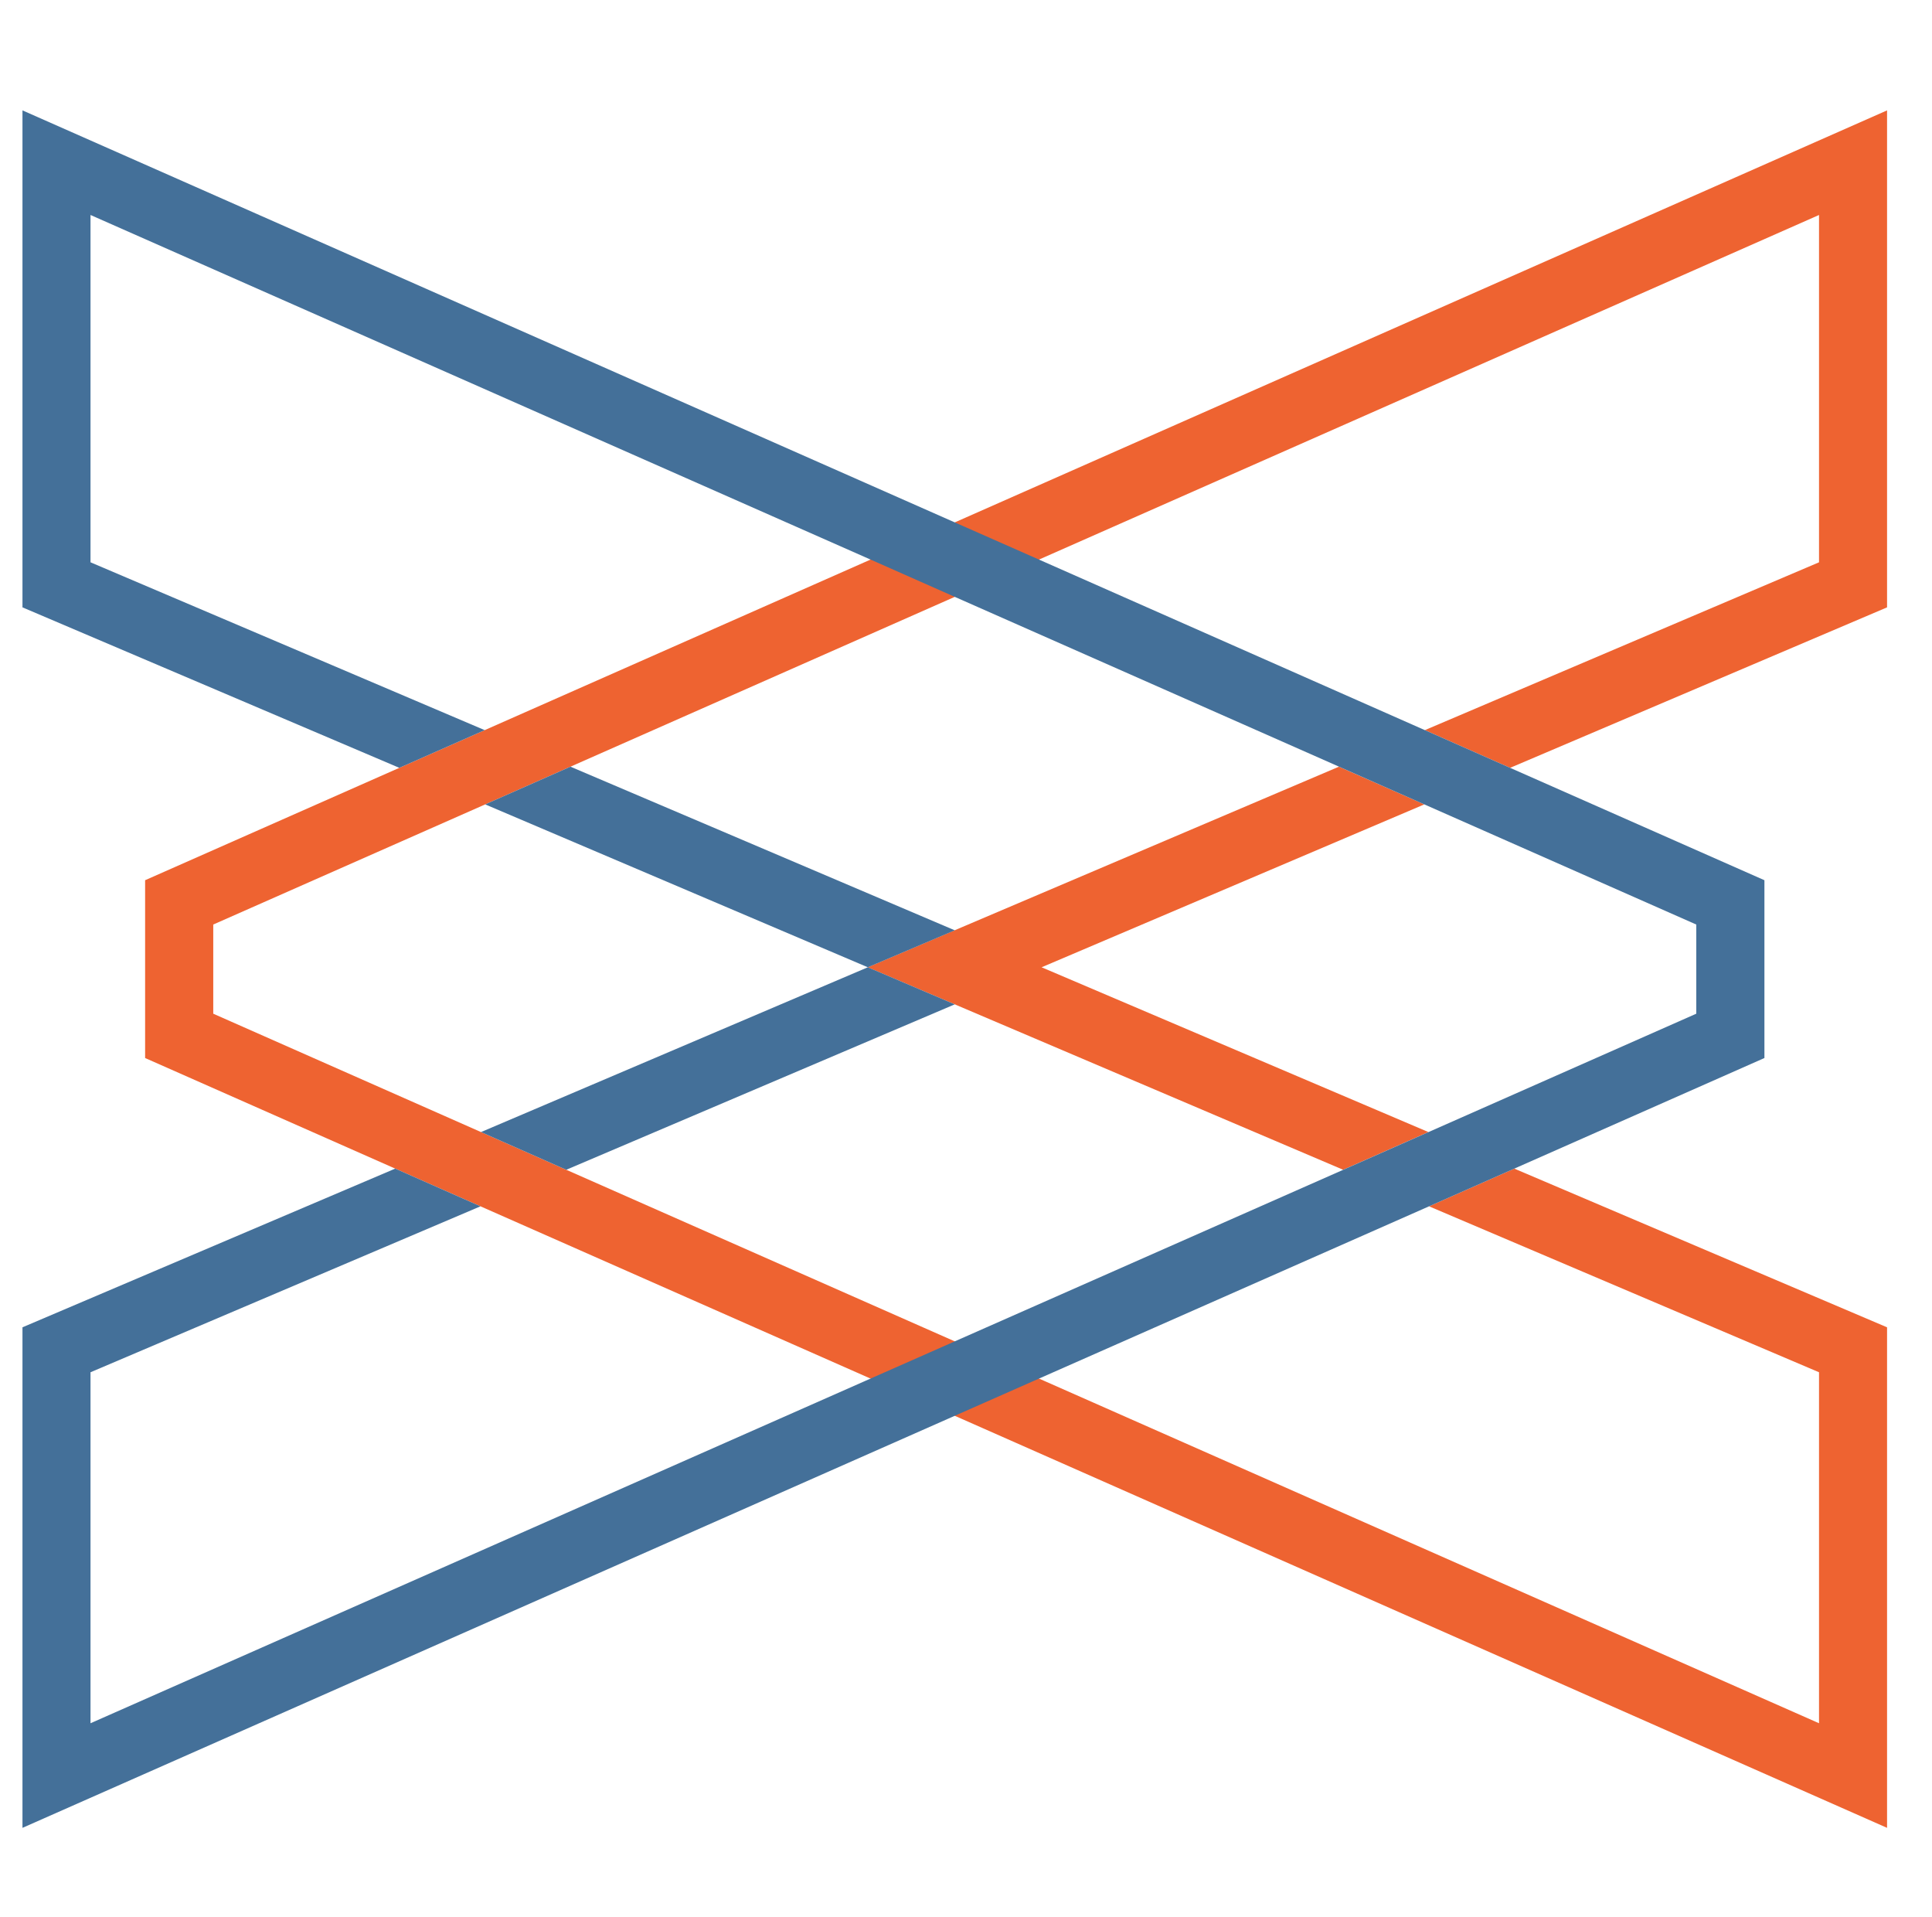
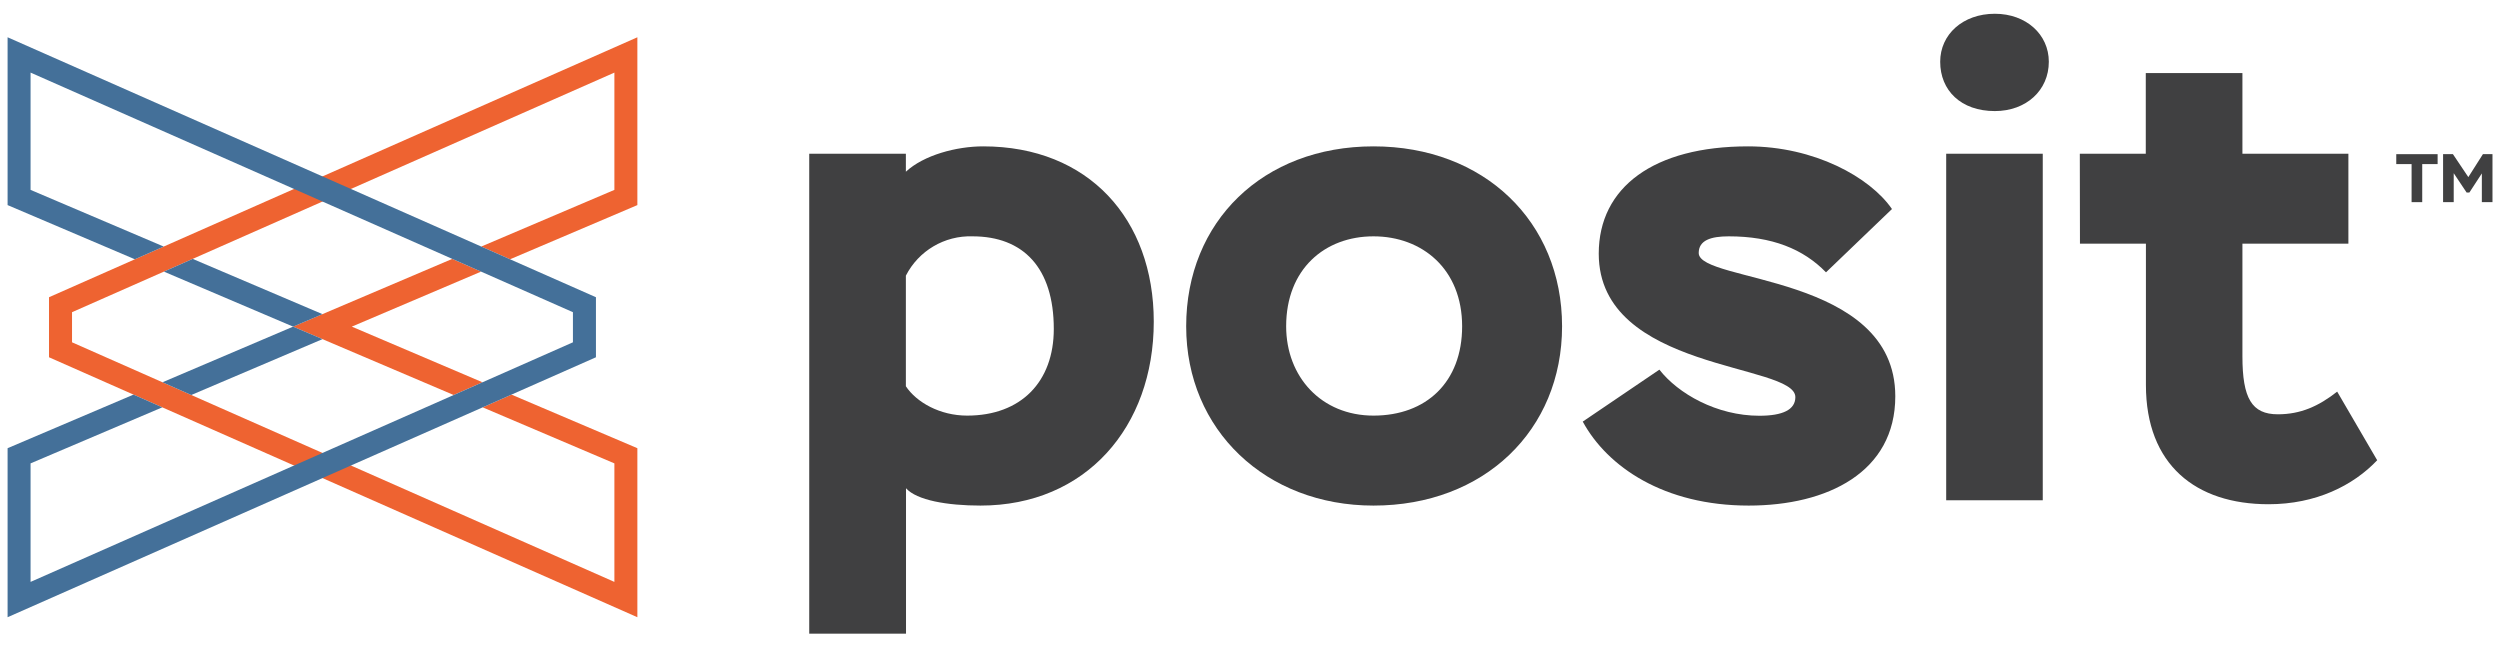
- <svg xmlns="http://www.w3.org/2000/svg" width="184px" height="182.5px" viewBox="0 0 184 182.5">
+ <svg xmlns="http://www.w3.org/2000/svg" viewBox="0 0 704.93 182.52">
  <defs>
    <style>.cls-1{fill:#404041;}.cls-2{fill:#ee6331;}.cls-3{fill:#447099;}</style>
  </defs>
  <g id="full-rgb">
    <path id="fullLogo" class="cls-1" d="M228.18,43.34h27.25v5.08c5.07-4.7,14.28-7.15,21.79-7.15,29.7,0,48.11,20.49,48.11,49.43,0,29.69-19.17,51.86-48.86,51.86-9.39,0-18-1.5-21-4.89v41H228.18Zm27.25,34.39v31.19c3,4.51,9.58,8.27,17.28,8.27,15.23,0,24.43-9.58,24.43-24.43,0-17.29-8.64-26.12-22.92-26.12A20.36,20.36,0,0,0,255.43,77.73Z" />
    <path id="fullLogo-2" data-name="fullLogo" class="cls-1" d="M387.28,41.27c31.19,0,53.18,21.24,53.18,50.74,0,29.31-22,50.55-53.18,50.55-30.26,0-52.81-21.24-52.81-50.55C334.47,62.51,356.09,41.27,387.28,41.27Zm0,75.92c14.84,0,25-9.39,25-25.18,0-16.16-11.28-25.37-25-25.37S362.66,75.85,362.66,92C362.66,106.29,372.62,117.19,387.28,117.19Z" />
    <path id="fullLogo-3" data-name="fullLogo" class="cls-1" d="M450.8,71.53c0-18.79,15.6-30.26,42.1-30.26,18.6,0,34.38,8.65,40.58,17.67l-18.6,17.85c-6.39-6.58-15.22-10.15-27.43-10.15-5.08,0-8.46,1.13-8.46,4.7,0,8.46,55.43,5.83,55.43,40.4,0,21.42-19.16,30.82-41.34,30.82-23.86,0-39.83-10.9-46.79-23.68l21.61-14.65c5.27,6.76,16.16,13,28.19,13,6.58,0,10.15-1.69,10.15-5.26C506.24,102.35,450.8,104.79,450.8,71.53Z" />
    <path id="fullLogo-4" data-name="fullLogo" class="cls-1" d="M562.49,3.88c8.83,0,15.22,5.83,15.22,13.53,0,8.08-6.39,13.91-15.22,13.91-9.58,0-15.41-5.83-15.41-13.91C547.08,9.71,553.47,3.88,562.49,3.88ZM548.77,43.34H576v97.72H548.77Z" />
    <path id="fullLogo-5" data-name="fullLogo" class="cls-1" d="M586.45,43.34h18.6V20.6H632.3V43.34h29.88V68.71H632.3v31.76c0,11.84,2.63,16.35,10,16.35,6.39,0,11.46-2.26,16.72-6.39l11.28,19.35c-6.77,7.14-17.29,12.4-30.63,12.4-20.49,0-34.58-11.08-34.58-33.63V68.71h-18.6Z" />
    <path id="fullLogo-6" data-name="fullLogo" class="cls-1" d="M675.68,43.47h11.66v2.8H683V57h-3V46.27h-4.32Z" />
    <path id="fullLogo-7" data-name="fullLogo" class="cls-1" d="M688.88,43.47h2.78L696,49.94l4.11-6.47h2.7V57h-3v-8.1l-3.51,5.38h-.79l-3.63-5.44V57h-3Z" />
    <polygon id="fullLogo-8" data-name="fullLogo" class="cls-2" points="38.03 73.11 46.16 69.52 82.91 53.28 90.93 49.74 179.72 10.51 179.72 57.83 143.82 73.11 135.7 69.52 173.24 53.54 173.24 20.47 98.95 53.28 90.93 56.83 54.33 73 46.21 76.59 20.31 88.03 20.31 96.52 45.81 107.79 53.93 111.38 91.5 127.97 99.47 131.49 173.24 164.08 173.24 130.66 136.1 114.86 144.22 111.27 179.72 126.38 179.72 174.04 91.53 135.07 83.56 131.55 45.76 114.86 37.64 111.27 13.82 100.74 13.82 83.81 38.03 73.11" />
    <polygon class="cls-2" points="99.2 92.1 135.65 76.59 127.52 73 82.64 92.1 127.92 111.38 136.04 107.79 99.2 92.1" />
    <polygon id="fullLogo-9" data-name="fullLogo" class="cls-3" points="45.81 107.79 53.93 111.38 90.93 95.63 82.65 92.1 45.81 107.79" />
    <polygon id="fullLogo-10" data-name="fullLogo" class="cls-3" points="54.33 73 46.21 76.59 82.65 92.1 90.93 88.58 54.33 73" />
    <polygon id="fullLogo-11" data-name="fullLogo" class="cls-3" points="143.82 73.11 135.7 69.52 98.95 53.28 90.93 49.74 2.14 10.51 2.14 57.83 38.03 73.11 46.16 69.52 8.62 53.54 8.62 20.47 82.91 53.28 90.93 56.83 127.53 73 135.65 76.59 161.55 88.03 161.55 96.52 136.05 107.79 127.93 111.38 90.36 127.97 82.39 131.49 8.62 164.08 8.62 130.66 45.76 114.86 37.64 111.27 2.14 126.38 2.14 174.04 90.33 135.07 98.3 131.55 136.1 114.86 144.22 111.27 168.04 100.74 168.04 83.81 143.82 73.11" />
  </g>
</svg>
